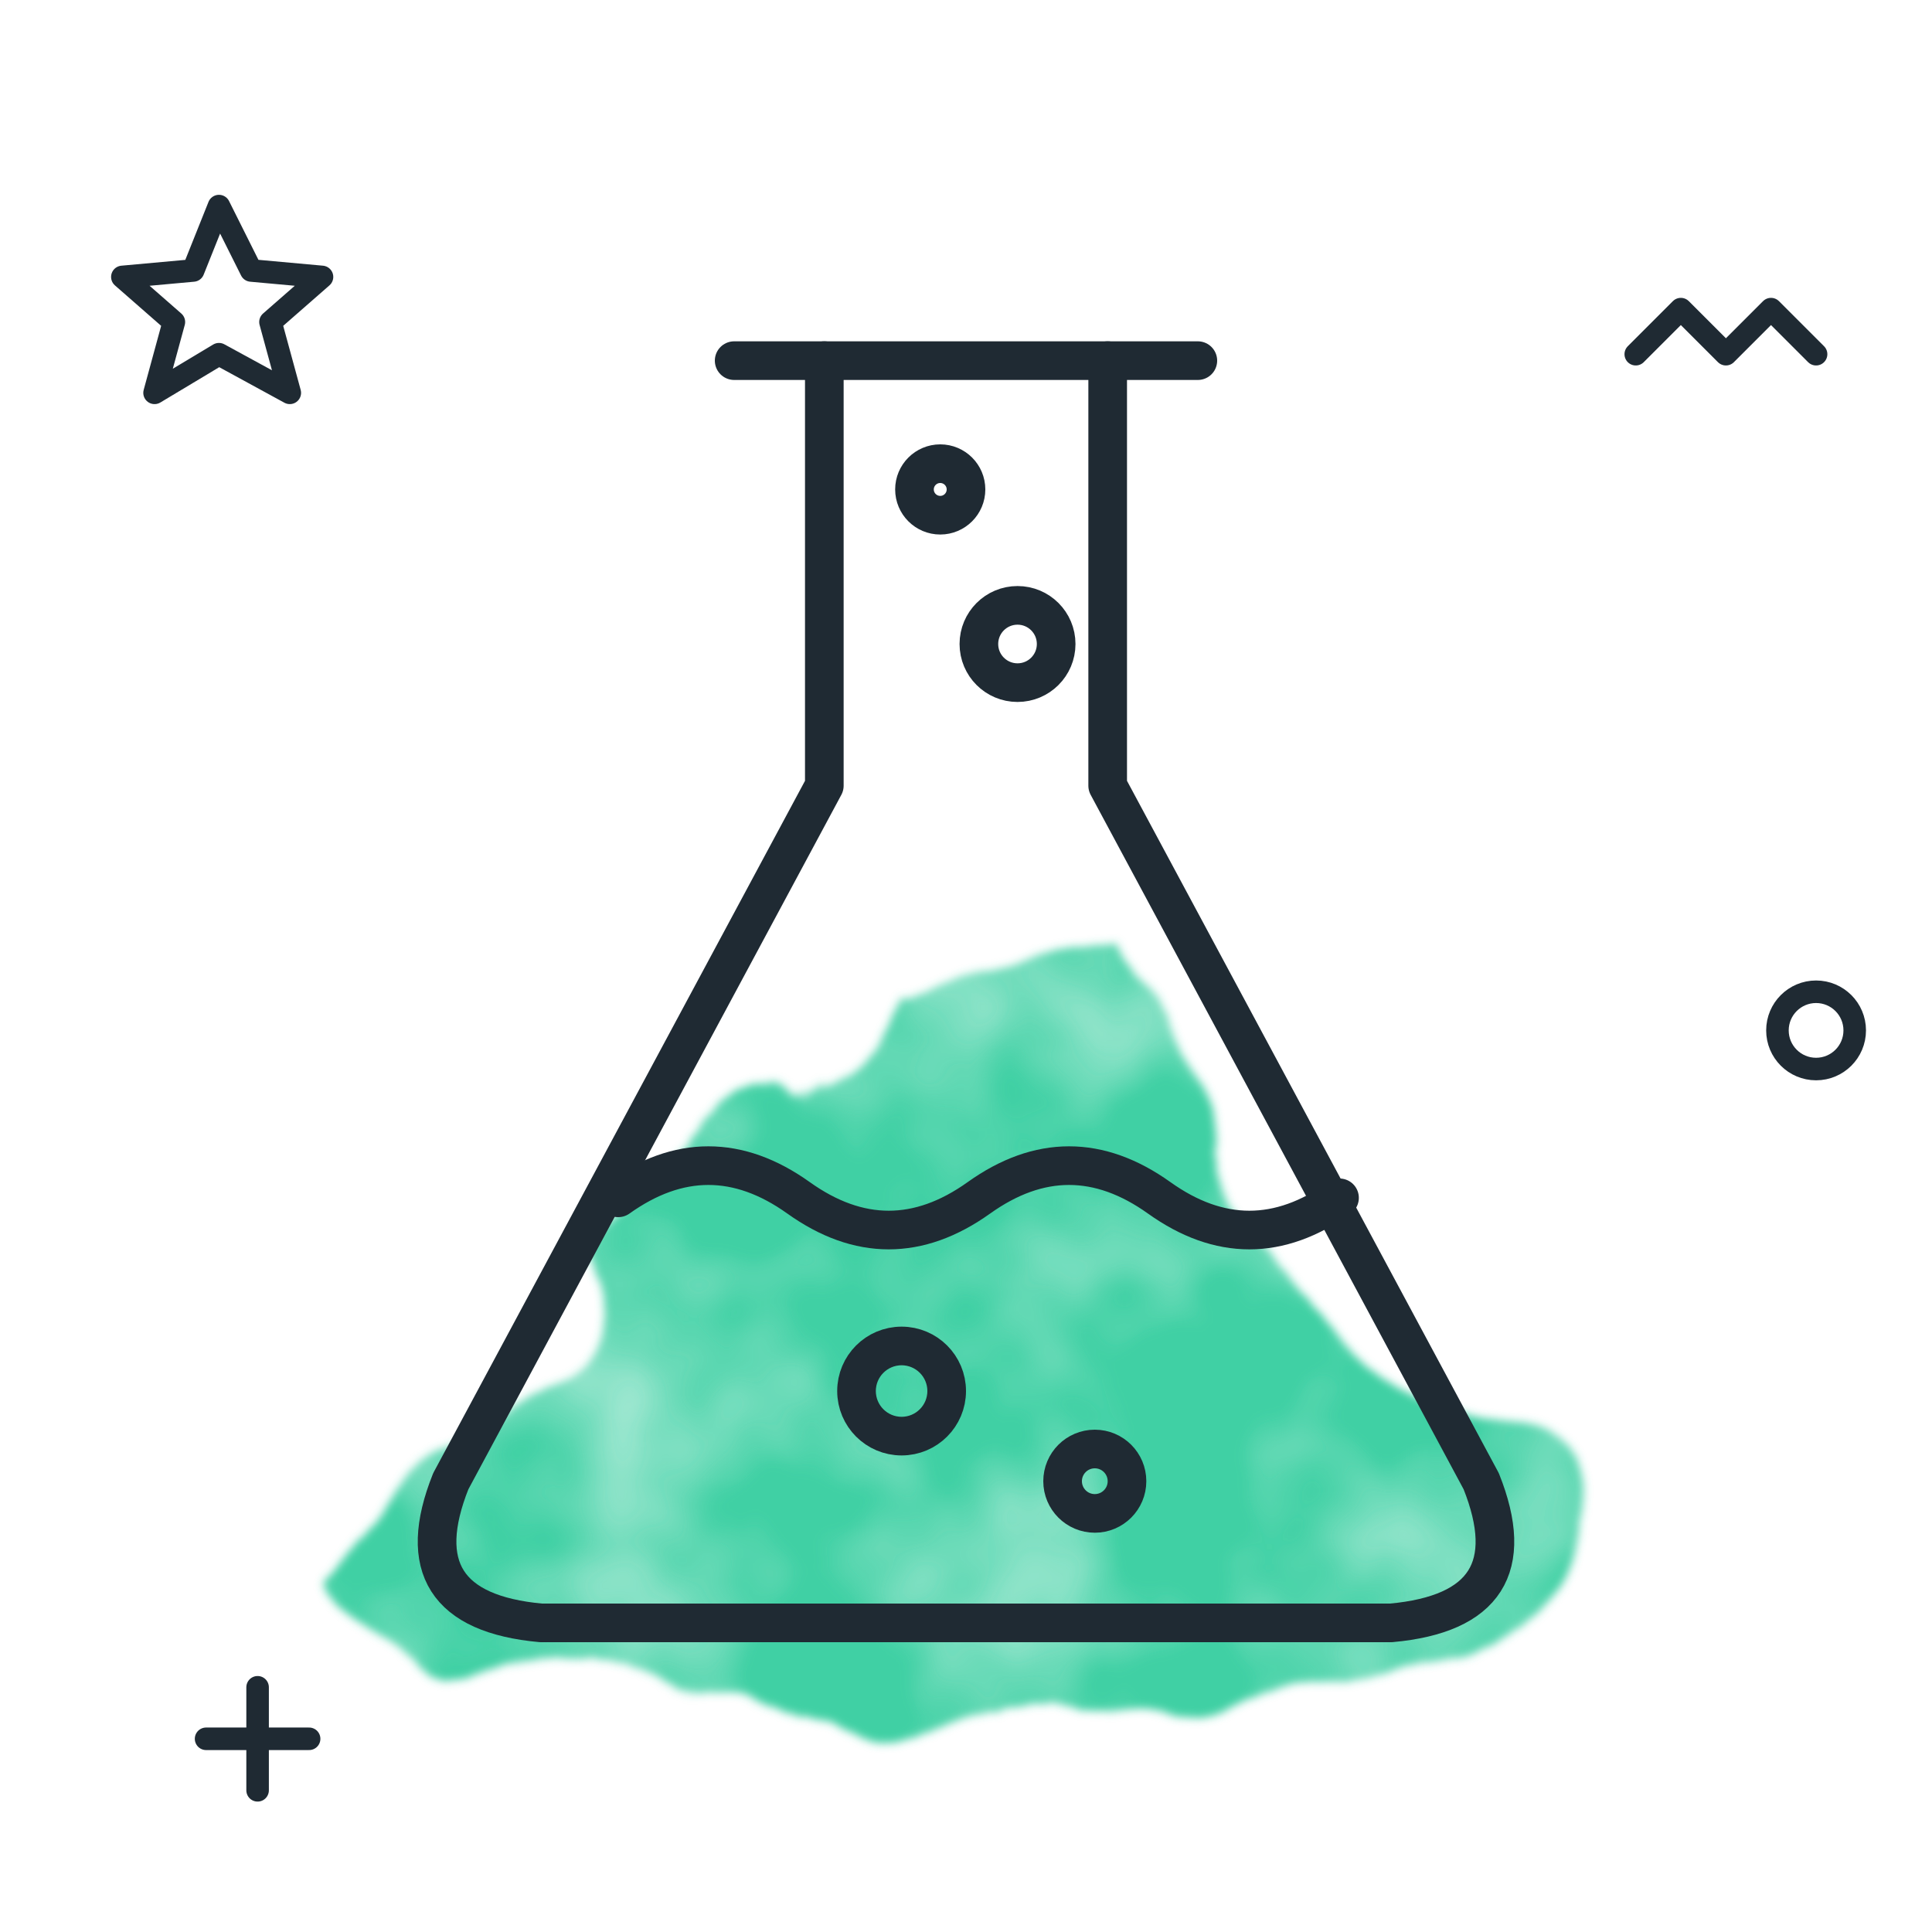
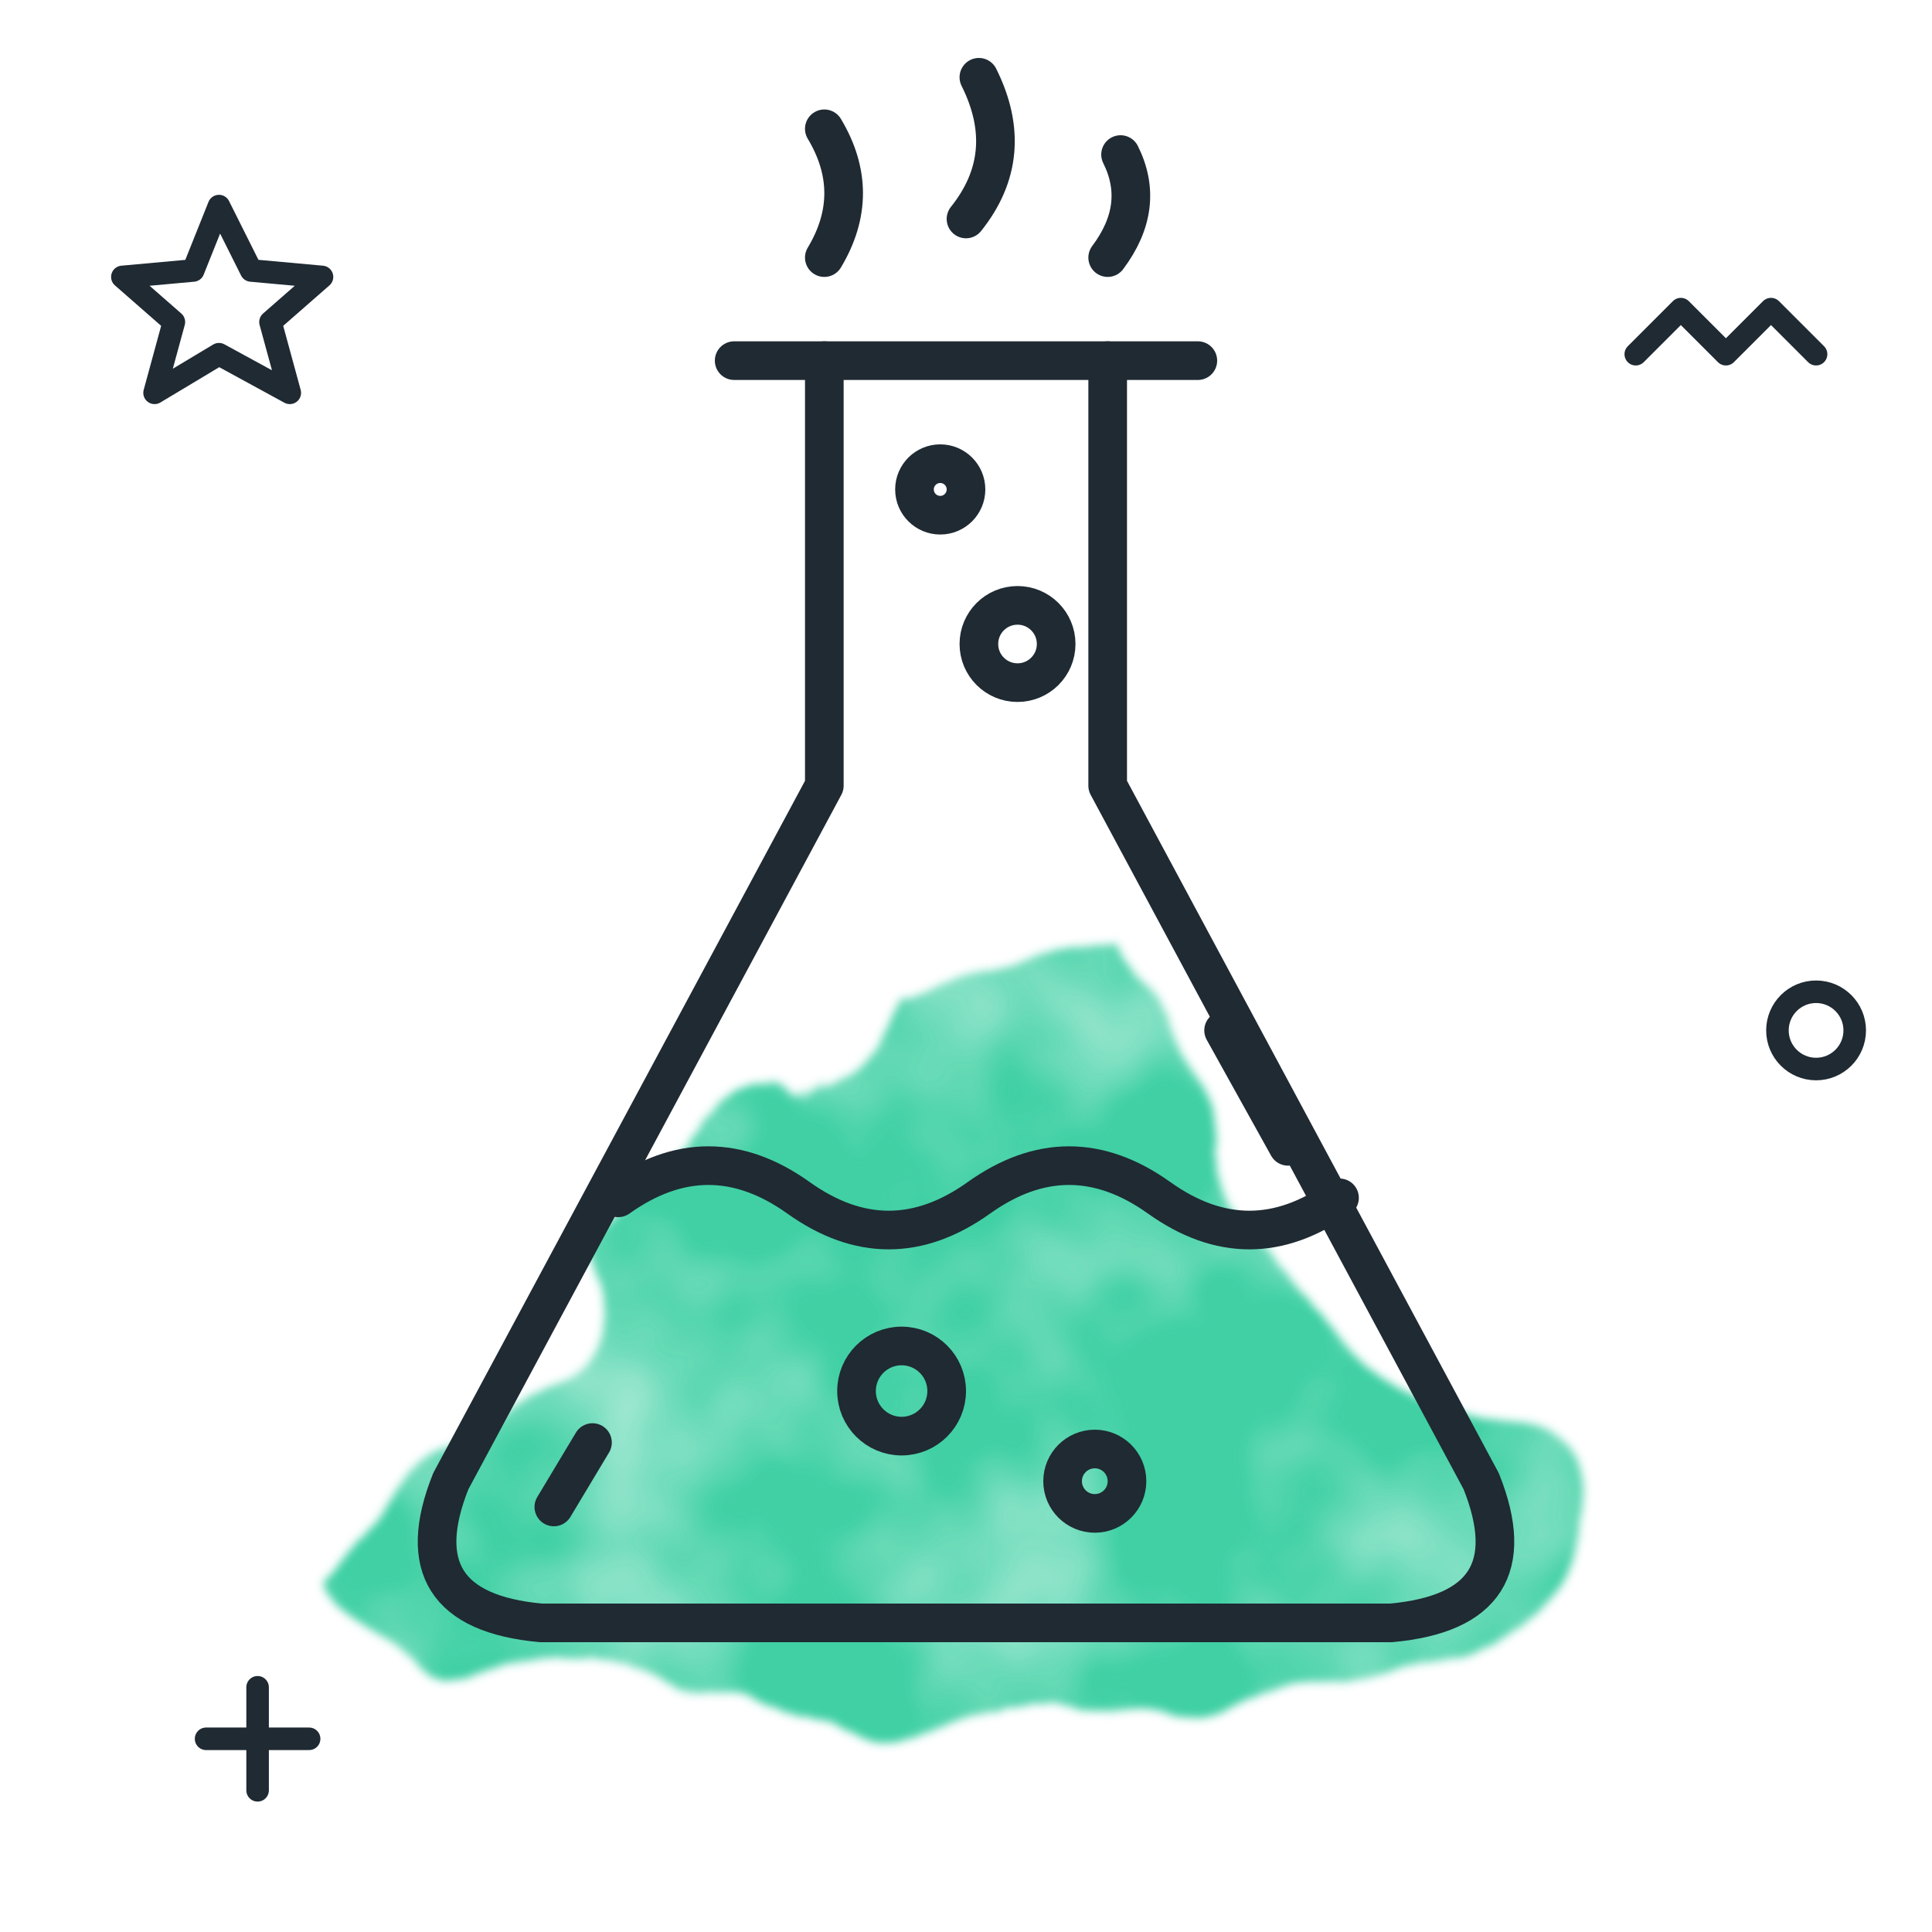
<svg xmlns="http://www.w3.org/2000/svg" viewBox="0 0 300 300">
  <defs>
    <filter id="wc" x="-25%" y="-25%" width="150%" height="150%">
      <feTurbulence type="fractalNoise" baseFrequency="0.018" numOctaves="3" seed="10" result="n1" />
      <feDisplacementMap in="SourceGraphic" in2="n1" scale="40" xChannelSelector="R" yChannelSelector="G" result="d" />
      <feTurbulence type="fractalNoise" baseFrequency="0.035" numOctaves="3" seed="15" result="n2" />
      <feColorMatrix in="n2" type="matrix" values="0 0 0 0 0 0 0 0 0 0 0 0 0 0 0 0 0 0 -1.1 1.45" result="tex" />
      <feComposite in="d" in2="tex" operator="in" result="t" />
      <feGaussianBlur in="t" stdDeviation="0.7" />
    </filter>
  </defs>
  <path d="M132 150 L60 240 Q62 262 96 262 L226 258 Q246 250 232 226 L180 150 Z" fill="#3fd0a4" filter="url(#wc)" />
  <g fill="none" stroke="#1f2a33" stroke-width="6" stroke-linecap="round" stroke-linejoin="round">
    <path d="M128 56v66L70 230q-8 20 14 22h132q22-2 14-22l-58-108V56" />
    <path d="M114 56h72" />
    <path d="M96 186q14-10 28 0t28 0 28 0 28 0" />
    <circle cx="140" cy="216" r="7" />
    <circle cx="170" cy="230" r="5" />
    <circle cx="158" cy="100" r="6" />
    <circle cx="146" cy="76" r="4" />
+     <path d="M190 160l10 18M86 234l6-10" />
+     <path d="M128 40q6-10 0-20M150 34q8-10 2-22M172 40q6-8 2-16" />
  </g>
  <g fill="none" stroke="#1f2a33" stroke-width="3.5" stroke-linecap="round" stroke-linejoin="round">
    <path d="M40 262v16M32 270h16" />
    <path d="M34 32l5 10 11 1-8 7 3 11-11-6-10 6 3-11-8-7 11-1z" />
    <circle cx="282" cy="160" r="6" />
    <path d="M254 55l7-7 7 7 7-7 7 7" />
  </g>
</svg>
